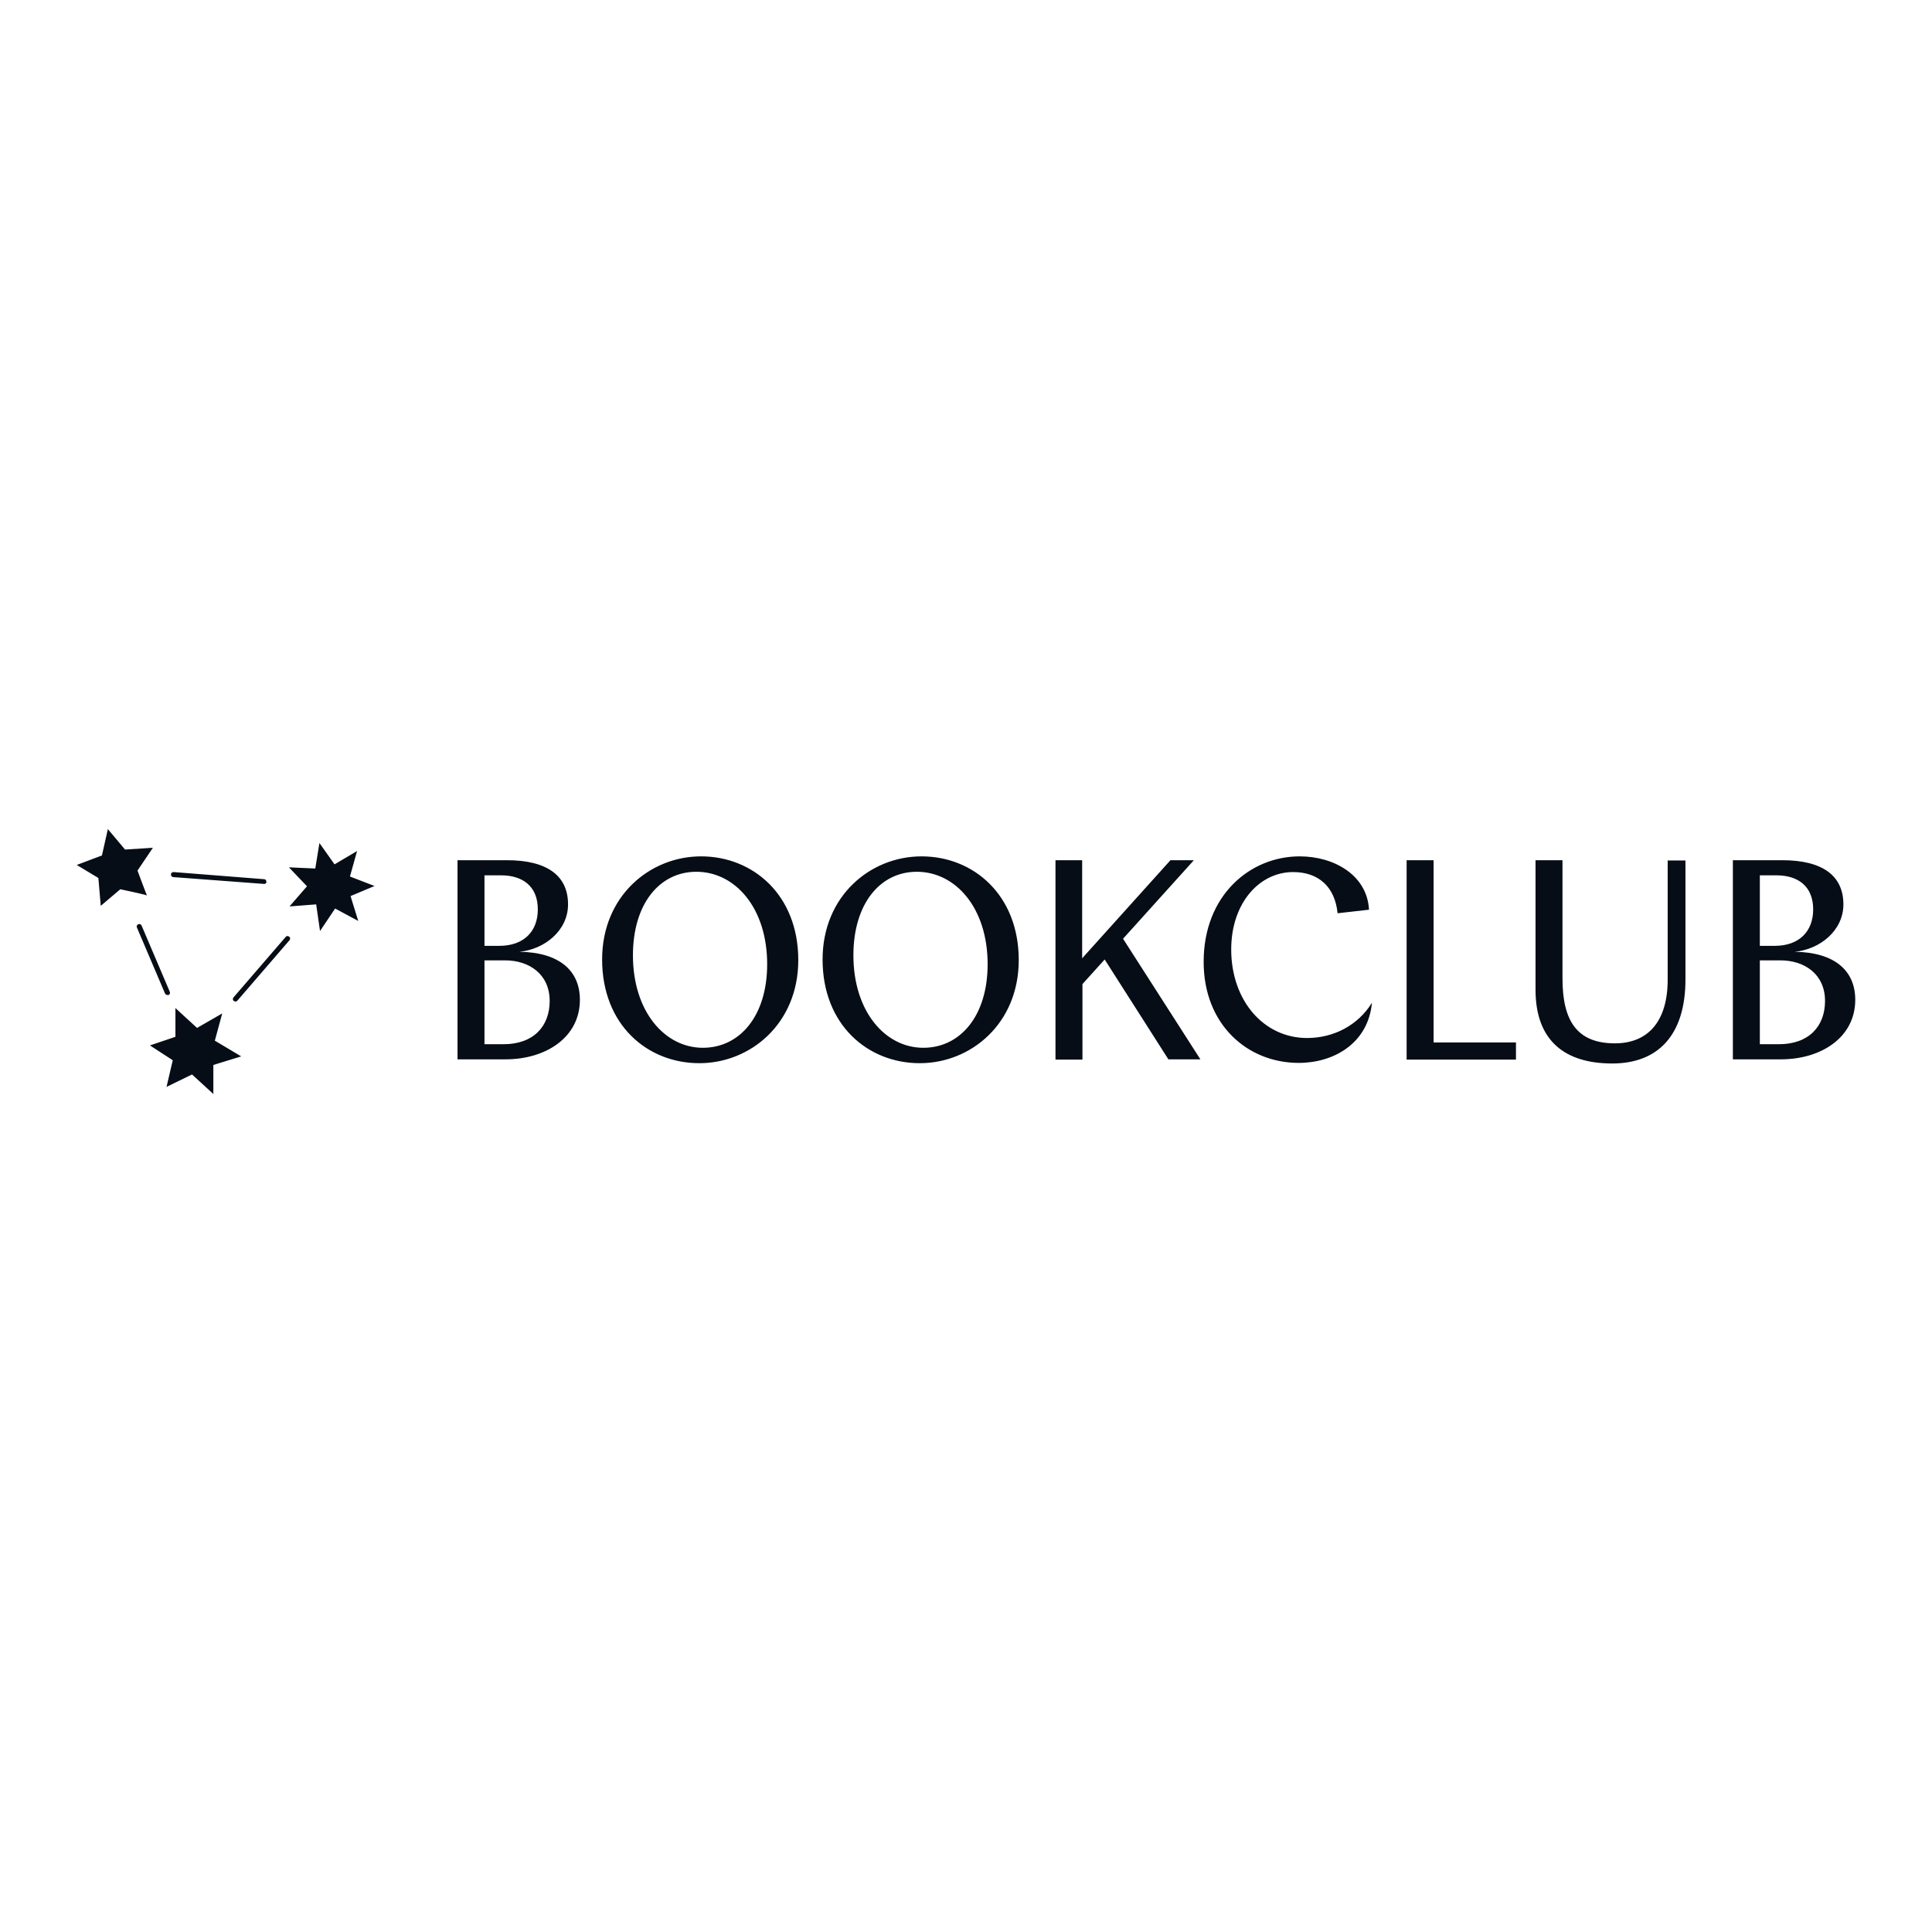
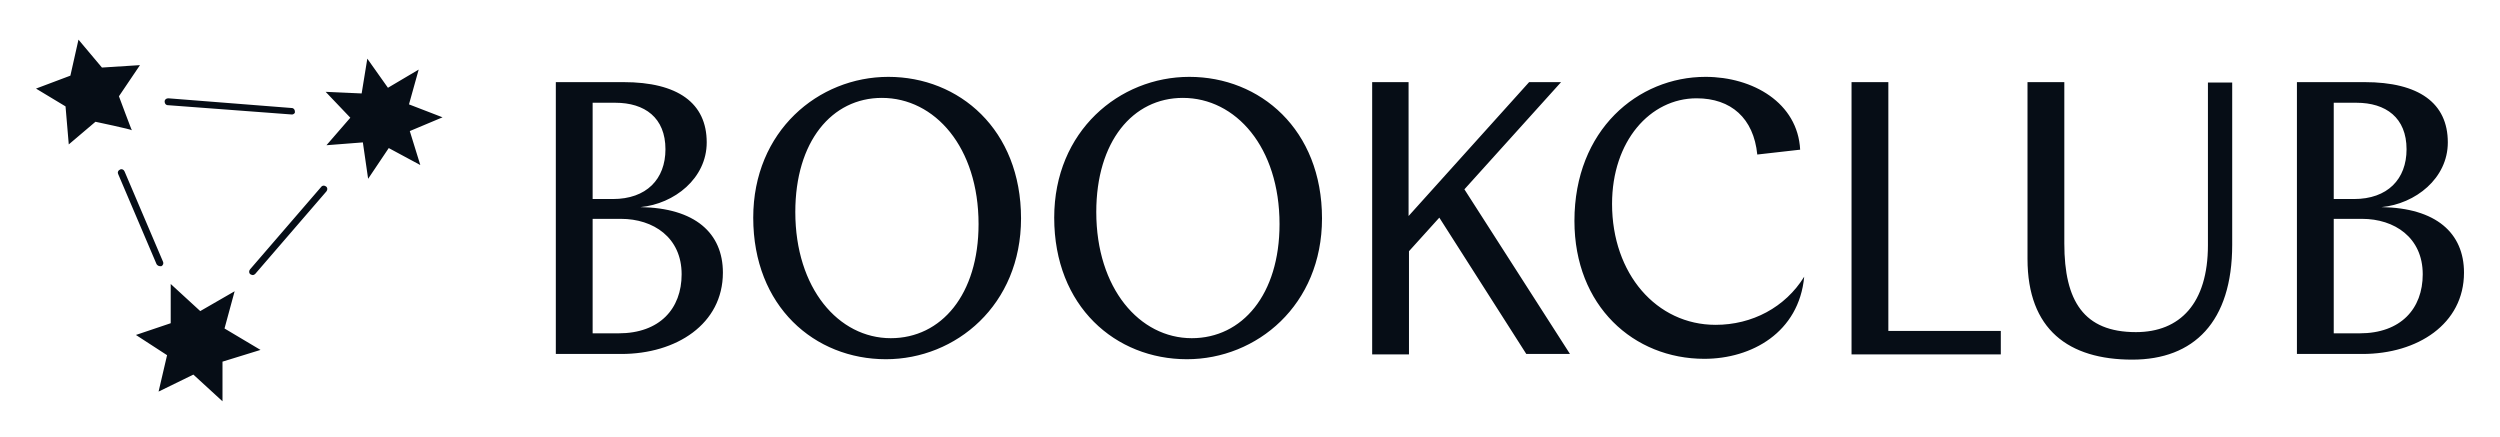
- <svg xmlns="http://www.w3.org/2000/svg" version="1.1" id="layer" x="0px" y="0px" viewBox="0 0 652 652" style="enable-background:new 0 0 652 652;" xml:space="preserve">
+ <svg xmlns="http://www.w3.org/2000/svg" version="1.1" id="layer" x="0px" y="0px" viewBox="17 270 618 108" style="enable-background:new 0 0 652 652;" xml:space="preserve">
  <style type="text/css">
	.st0{fill:#060D16;}
</style>
  <path class="st0" d="M36.4,279.8l-2,8.9l-8.5,3.2l7.3,4.4l0.8,9.4l6.6-5.6c0,0,9,1.9,9,2.1s-3.2-8.4-3.2-8.4l5.2-7.7l-9.4,0.6  L36.4,279.8z M59.2,340.2v9.7l-8.6,2.9l7.7,5l-2.1,9l8.6-4.2l7.2,6.6v-9.8l9.4-2.9l-8.9-5.3l2.5-9.2l-8.5,4.9L59.2,340.2z   M107.8,284.5l-1.4,8.6l-8.9-0.4l6.1,6.4l-5.9,6.8l9-0.7l1.3,9l5.1-7.6l7.8,4.2l-2.6-8.4l8.1-3.4l-8.3-3.2l2.4-8.6l-7.6,4.5  L107.8,284.5z M56.6,335.8c-0.4,0-0.7-0.2-0.9-0.5L46.2,313c-0.2-0.4,0-0.9,0.5-1.1c0.4-0.2,0.9,0,1.1,0.5l9.5,22.3  c0.2,0.4,0,0.9-0.4,1.1C56.8,335.8,56.7,335.8,56.6,335.8z M89.3,298.3c-0.1,0-0.1,0-0.2,0L58.5,296c-0.5,0-0.8-0.4-0.8-0.9  c0-0.5,0.4-0.8,0.9-0.8l0,0l30.5,2.4c0.5,0,0.8,0.4,0.8,0.9C90,297.9,89.7,298.2,89.3,298.3z M79.5,338c-0.2,0-0.4-0.1-0.6-0.2  c-0.4-0.3-0.4-0.8-0.1-1.2c0,0,0,0,0,0l17.6-20.4c0.3-0.4,0.8-0.4,1.2-0.1c0,0,0,0,0,0c0.4,0.3,0.4,0.8,0.1,1.2c0,0,0,0,0,0  l-17.6,20.4C79.9,337.9,79.7,338,79.5,338z M154.4,357.5v-67.2h16.7c13.5,0,20.6,5.2,20.6,14.9c0,8.9-8,15.2-16.4,16  c13.5,0.2,20.4,6.4,20.4,16.2c0,12.7-11.5,20.1-25.1,20.1H154.4z M163.5,295.4v23.8h5c8.3,0,13-4.9,13-12.3  c0-7.8-5.1-11.5-12.4-11.5H163.5z M163.5,324.1v28.3h6.4c10.2,0,15.6-6.1,15.6-14.6c0-9.1-7-13.7-15-13.7H163.5z M269.4,324  c0,21.4-16.1,34.8-33.4,34.8c-17.6,0-32.8-13-32.8-35c0-21.4,16.1-34.8,33.4-34.8C254.1,289,269.4,302,269.4,324z M213.6,322.4  c0,18.9,10.7,31.2,23.6,31.2c12.5,0,21.7-10.8,21.7-28.2c0-19-10.8-31.2-23.9-31.2C222.6,294.2,213.6,305,213.6,322.4z M343.8,324  c0,21.4-16.1,34.8-33.4,34.8c-17.6,0-32.8-13-32.8-35c0-21.4,16.1-34.8,33.4-34.8C328.5,289,343.8,302,343.8,324z M288,322.4  c0,18.9,10.7,31.2,23.6,31.2c12.5,0,21.7-10.8,21.7-28.2c0-19-10.8-31.2-23.9-31.2C297,294.2,288,305,288,322.4z M356.1,290.3h9.1  v33.1l29.8-33.1h7.9l-23.9,26.5l26.1,40.7h-10.8l-21.5-33.7l-7.5,8.3v25.5h-9.1V290.3z M438.3,358.7c-17.4,0-32.1-13-32.1-34.1  c0-22.5,15.7-35.6,32.4-35.6c11.7,0,22.8,6.4,23.4,18l-10.6,1.2c-0.9-9-6.5-13.9-15-13.9c-11.5,0-20.9,10.6-20.9,26.1  c0,17.3,11,29.9,25.6,29.9c9,0,17.2-4.3,21.9-11.9C461.7,352.2,450,358.7,438.3,358.7z M474.7,290.3h9.1v61.5h27.8v5.8h-36.9V290.3z   M518.2,290.3h9.1v39.9c0,14.2,4.8,21.9,17.7,21.9c10.9,0,17.8-7.1,17.8-21.5v-40.2h6v40.1c0,19.1-9.5,28.4-24.7,28.4  c-15.7,0-25.9-7.4-25.9-24.9L518.2,290.3z M584.8,357.5v-67.2h16.7c13.5,0,20.6,5.2,20.6,14.9c0,8.9-8,15.2-16.4,16  c13.5,0.2,20.4,6.4,20.4,16.2c0,12.7-11.5,20.1-25.1,20.1H584.8z M593.9,295.4v23.8h5c8.3,0,13-4.9,13-12.3  c0-7.8-5.1-11.5-12.4-11.5H593.9z M593.9,324.1v28.3h6.4c10.2,0,15.6-6.1,15.6-14.6c0-9.1-7-13.7-15-13.7H593.9z" />
</svg>
